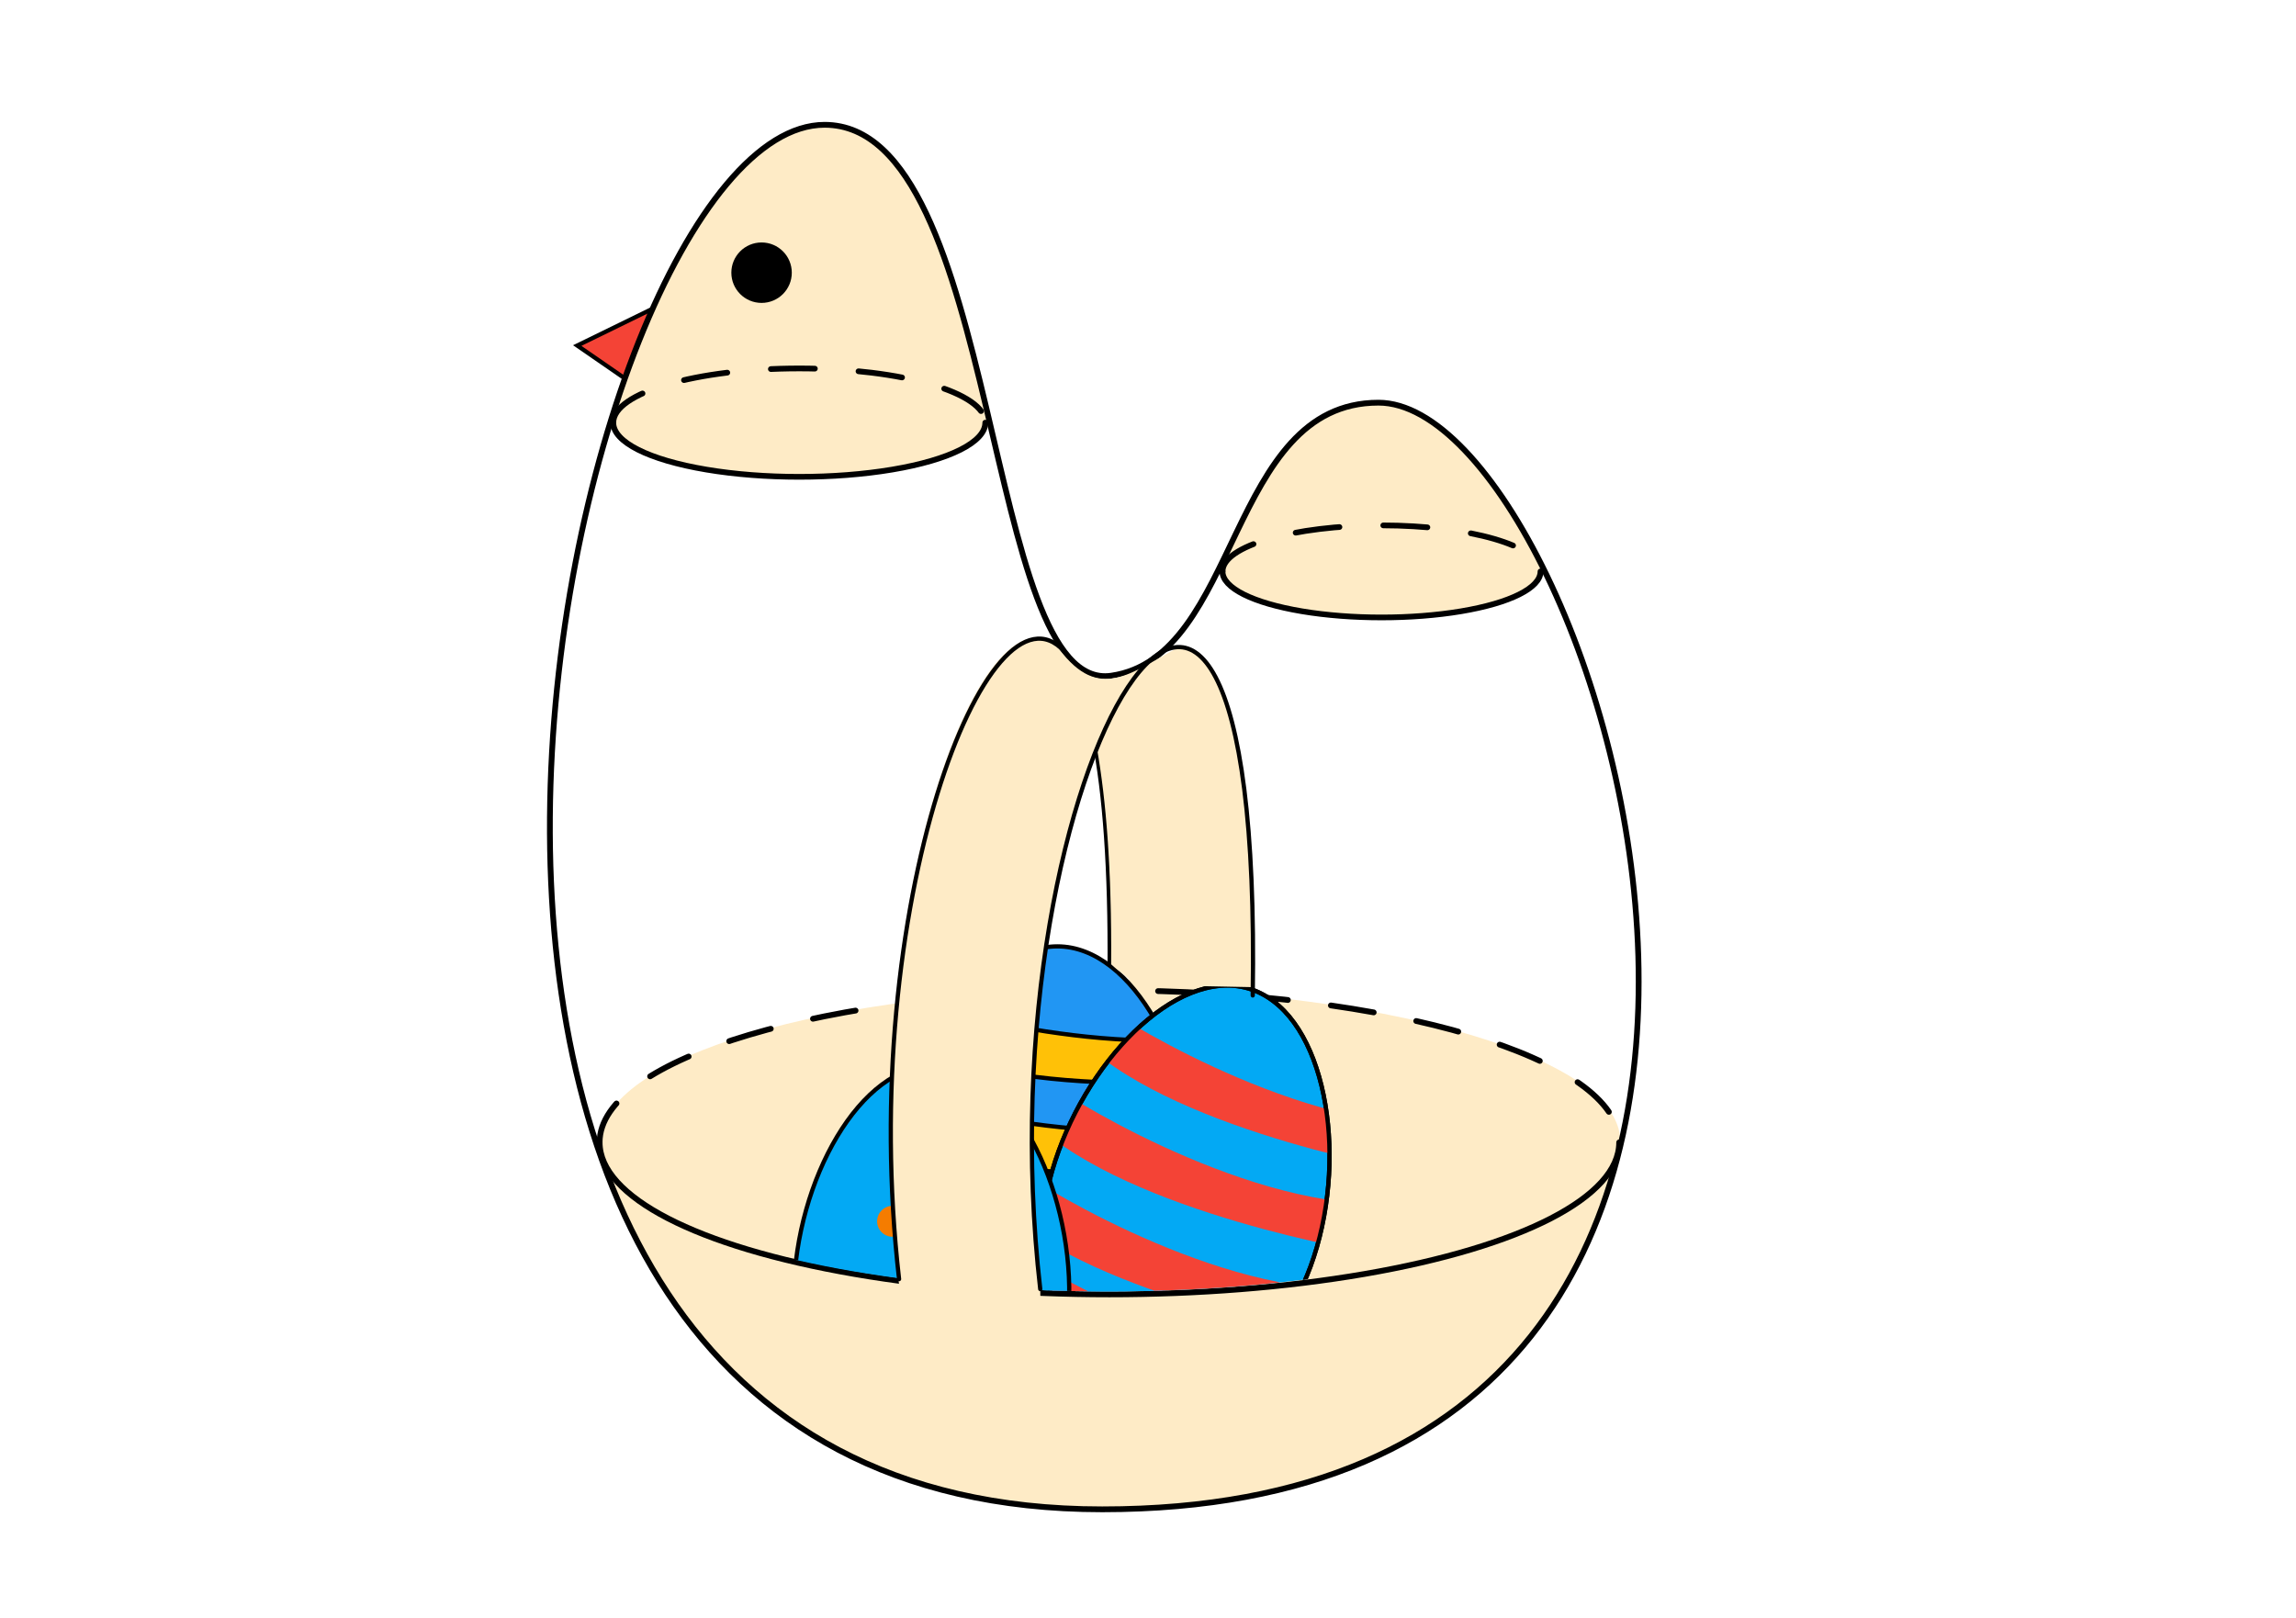
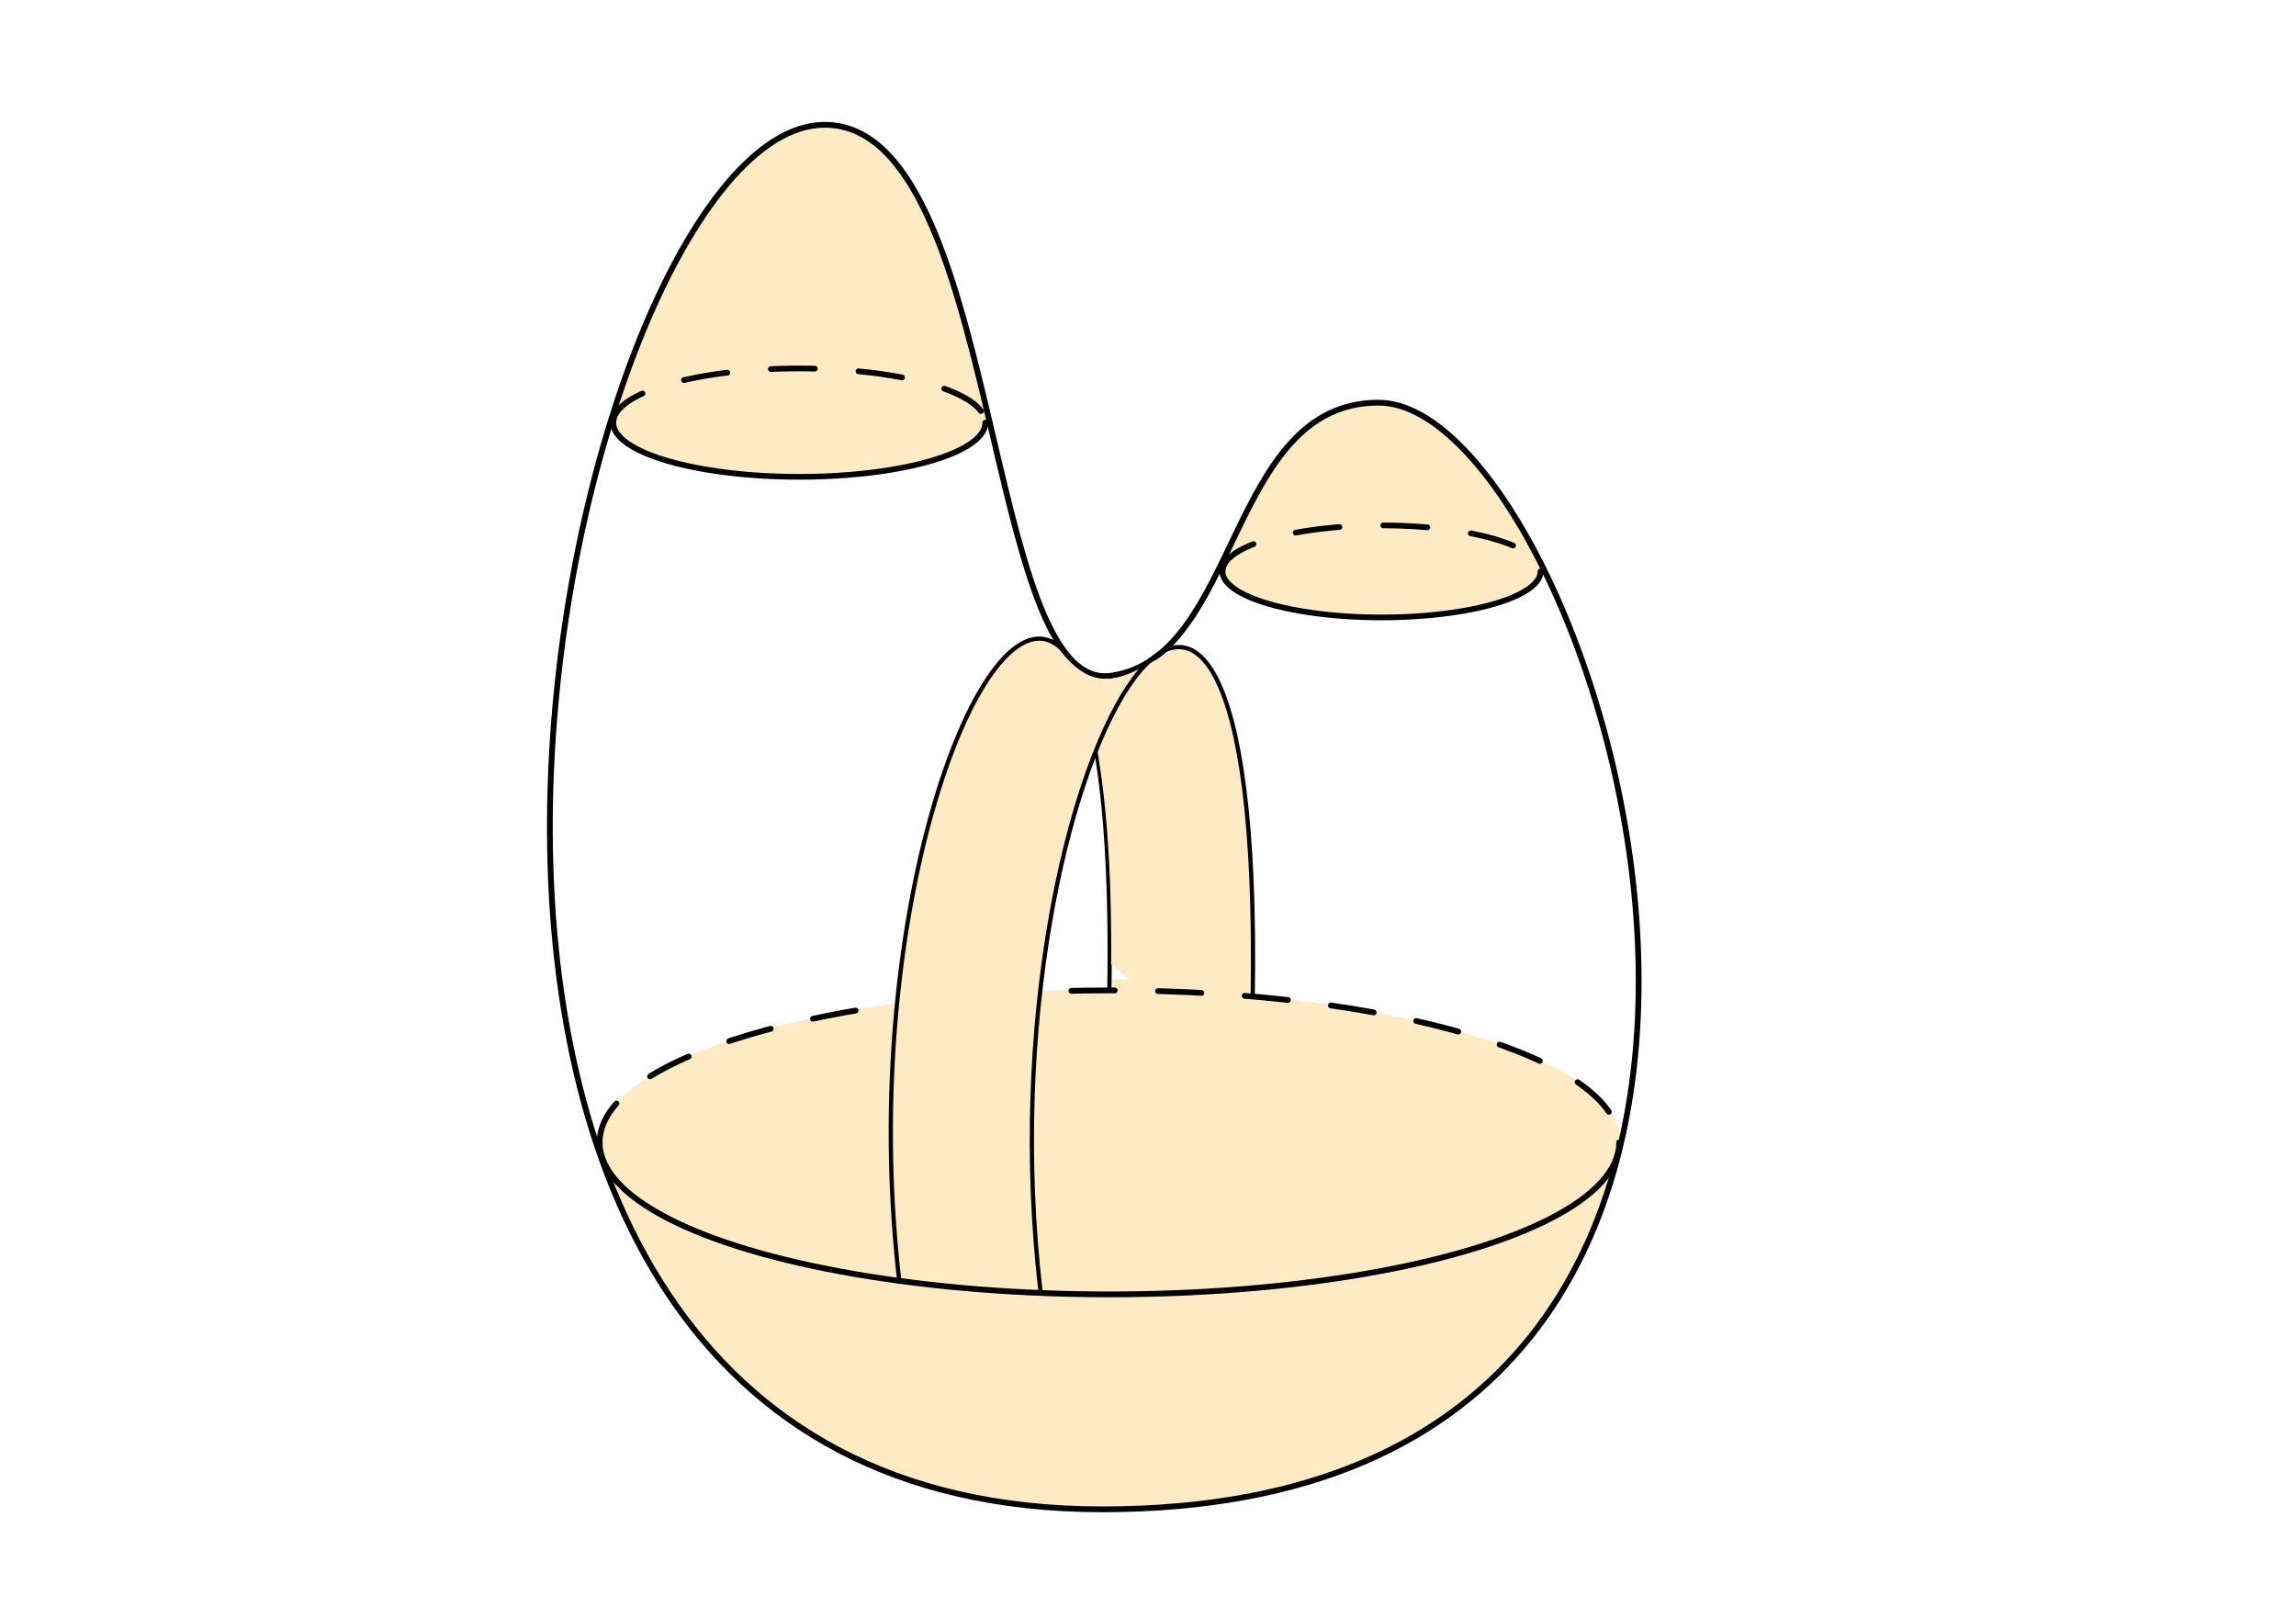
<svg xmlns="http://www.w3.org/2000/svg" width="75.958mm" height="53.507mm" viewBox="0 0 75.958 53.507" version="1.1" id="svg8">
  <defs id="defs2">
    <clipPath clipPathUnits="userSpaceOnUse" id="clipPath865">
      <path id="path867" d="m 141.019,215.155 c 0,3.674 -2.04,5.711 -4.557,5.711 -2.517,1e-5 -4.557,-2.037 -4.557,-5.711 0,-3.674 2.04,-7.593 4.557,-7.593 2.517,1e-5 4.557,3.919 4.557,7.593" style="color:#000000;overflow:visible;opacity:1;vector-effect:none;fill:#2196f3;fill-opacity:1;stroke:none;stroke-width:0.14;stroke-linecap:round;stroke-linejoin:miter;stroke-miterlimit:4;stroke-dasharray:none;stroke-dashoffset:0;stroke-opacity:1;marker-start:none;marker-end:none" />
    </clipPath>
    <clipPath clipPathUnits="userSpaceOnUse" id="clipPath989">
      <path style="color:#000000;overflow:visible;opacity:1;vector-effect:none;fill:none;fill-opacity:1;stroke:#000000;stroke-width:0.191;stroke-linecap:round;stroke-linejoin:miter;stroke-miterlimit:4;stroke-dasharray:none;stroke-dashoffset:0;stroke-opacity:1;marker-start:none;marker-end:none" d="m 204.915,213.95 a 16.865,5.029 0 0 1 -8.432,4.355 16.865,5.029 0 0 1 -16.865,0 16.865,5.029 0 0 1 -8.432,-4.355 l -0.366,-15.824 28.803,3.858 5.654,12.107 z" id="path991" />
    </clipPath>
  </defs>
  <g id="layer1" transform="translate(-67.91318,-198.9656)">
    <path style="color:#000000;overflow:visible;opacity:1;vector-effect:none;fill:none;fill-opacity:1;stroke:#000000;stroke-width:0.14;stroke-linecap:round;stroke-linejoin:miter;stroke-miterlimit:4;stroke-dasharray:none;stroke-dashoffset:0;stroke-opacity:1;marker-start:none;marker-end:none" d="m 104.174,223.792 c 0.324,1.842 0.496,4.437 0.441,7.909" id="path1035" />
-     <path style="color:#000000;overflow:visible;opacity:1;vector-effect:none;fill:#f44336;fill-opacity:1;stroke:#000000;stroke-width:0.14;stroke-linecap:round;stroke-linejoin:miter;stroke-miterlimit:4;stroke-dasharray:none;stroke-dashoffset:0;stroke-opacity:1;marker-start:none;marker-end:none" d="m 89.621,209.123 c -0.141,0.07 -2.611,1.276 -2.611,1.276 l 1.517,1.047" id="path833" />
+     <path style="color:#000000;overflow:visible;opacity:1;vector-effect:none;fill:#f44336;fill-opacity:1;stroke:#000000;stroke-width:0.14;stroke-linecap:round;stroke-linejoin:miter;stroke-miterlimit:4;stroke-dasharray:none;stroke-dashoffset:0;stroke-opacity:1;marker-start:none;marker-end:none" d="m 39.385,209.123 c -0.141,0.07 -2.611,1.276 -2.611,1.276 l 1.517,1.047" id="path833" />
    <g id="g860" transform="translate(-63.19408,-12.77186)">
      <path id="path827" d="m 95.007,249.305 c 20.393,0 12.093,-26.882 6.71,-26.882 -3.666,-6.9e-4 -3.355,6.179 -6.491,6.632 -3.136,0.454 -2.643,-13.382 -6.961,-13.382 -6.388,0 -13.65,33.632 6.743,33.632 z" style="color:#000000;overflow:visible;opacity:1;vector-effect:none;fill:#feebc6;fill-opacity:1;stroke:#000000;stroke-width:0.14;stroke-linecap:round;stroke-linejoin:miter;stroke-miterlimit:4;stroke-dasharray:none;stroke-dashoffset:0;stroke-opacity:1;marker-start:none;marker-end:none" />
      <path d="m 107.563,240.391 a 12.381,3.692 0 0 1 -6.191,3.197 12.381,3.692 0 0 1 -12.381,0 12.381,3.692 0 0 1 -6.191,-3.197" id="path837" style="color:#000000;overflow:visible;opacity:1;vector-effect:none;fill:none;fill-opacity:1;stroke:#000000;stroke-width:0.14;stroke-linecap:round;stroke-linejoin:miter;stroke-miterlimit:4;stroke-dasharray:none;stroke-dashoffset:0;stroke-opacity:1;marker-start:none;marker-end:none" />
      <path d="m 82.801,240.391 a 12.381,3.692 0 0 1 12.381,-3.692 12.381,3.692 0 0 1 12.381,3.692" style="color:#000000;overflow:visible;opacity:1;vector-effect:none;fill:none;fill-opacity:1;stroke:#000000;stroke-width:0.14;stroke-linecap:round;stroke-linejoin:miter;stroke-miterlimit:4;stroke-dasharray:1.053, 1.053;stroke-dashoffset:0;stroke-opacity:1;marker-start:none;marker-end:none" id="path839" />
    </g>
    <path id="path926" d="m 104.648,231.701 c -9.314,4e-5 -16.865,2.252 -16.865,5.029 l -0.069,0.144 c 2.309,6.846 7.383,11.997 16.696,11.997 10.62,0 15.523,-5.353 17.123,-11.965 l -0.021,-0.176 c 0.042,-2.271 -5.268,-4.185 -12.153,-4.832 -0.31,-0.029 0.242,-0.219 -0.056,-0.272 -1.186,-0.21 -3.18,-0.25 -4.517,-0.262 -0.175,-0.002 0.037,0.337 -0.139,0.337 z" style="color:#000000;overflow:visible;opacity:1;vector-effect:none;fill:#feebc6;fill-opacity:1;stroke:none;stroke-width:0.14;stroke-linecap:round;stroke-linejoin:miter;stroke-miterlimit:4;stroke-dasharray:none;stroke-dashoffset:0;stroke-opacity:1;marker-start:none;marker-end:none" />
-     <path d="m 121.48,236.764 a 16.865,5.029 0 0 1 -8.432,4.355 16.865,5.029 0 0 1 -16.865,0 16.865,5.029 0 0 1 -8.432,-4.355" id="path864" style="color:#000000;overflow:visible;opacity:1;vector-effect:none;fill:none;fill-opacity:1;stroke:#000000;stroke-width:0.191;stroke-linecap:round;stroke-linejoin:miter;stroke-miterlimit:4;stroke-dasharray:none;stroke-dashoffset:0;stroke-opacity:1;marker-start:none;marker-end:none" />
    <path d="m 87.75,236.764 a 16.865,5.029 0 0 1 16.865,-5.029 16.865,5.029 0 0 1 16.865,5.029" style="color:#000000;overflow:visible;opacity:1;vector-effect:none;fill:none;fill-opacity:1;stroke:#000000;stroke-width:0.191;stroke-linecap:round;stroke-linejoin:miter;stroke-miterlimit:4;stroke-dasharray:1.435, 1.435;stroke-dashoffset:0;stroke-opacity:1;marker-start:none;marker-end:none" id="path866" />
    <path id="path930" d="m 95.226,203.062 c -2.587,0 -5.278,4.049 -7.054,9.738 l 0.061,0.116 a 6.197,1.806 0 0 0 3.099,1.564 6.197,1.806 0 0 0 6.197,0 6.197,1.806 0 0 0 3.099,-1.564 l 0.033,-0.131 c -1.121,-4.753 -2.412,-9.723 -5.434,-9.723 z" style="color:#000000;overflow:visible;opacity:1;vector-effect:none;fill:#feebc6;fill-opacity:1;stroke:none;stroke-width:0.14;stroke-linecap:round;stroke-linejoin:miter;stroke-miterlimit:4;stroke-dasharray:none;stroke-dashoffset:0;stroke-opacity:1;marker-start:none;marker-end:none" />
    <path id="path936" d="m 113.55,212.255 c -2.897,-5.4e-4 -3.972,2.828 -5.197,5.327 l 0.036,0.256 a 5.262,1.523 0 0 0 2.631,1.319 5.262,1.523 0 0 0 5.262,0 5.262,1.523 0 0 0 2.631,-1.319 l 0.073,-0.133 c -1.634,-3.28 -3.652,-5.45 -5.436,-5.45 z" style="color:#000000;overflow:visible;opacity:1;vector-effect:none;fill:#feebc6;fill-opacity:1;stroke:none;stroke-width:0.14;stroke-linecap:round;stroke-linejoin:miter;stroke-miterlimit:4;stroke-dasharray:none;stroke-dashoffset:0;stroke-opacity:1;marker-start:none;marker-end:none" />
    <path id="path862" d="m 104.377,248.905 c 27.777,0 16.472,-36.616 9.14,-36.616 -4.994,-9.4e-4 -4.57,8.416 -8.842,9.034 -4.272,0.618 -3.601,-18.228 -9.482,-18.228 -8.701,0 -18.593,45.81 9.184,45.81 z" style="color:#000000;overflow:visible;opacity:1;vector-effect:none;fill:none;fill-opacity:1;stroke:#000000;stroke-width:0.191;stroke-linecap:round;stroke-linejoin:miter;stroke-miterlimit:4;stroke-dasharray:none;stroke-dashoffset:0;stroke-opacity:1;marker-start:none;marker-end:none" />
    <g style="stroke-width:2.772" transform="matrix(0.3649668,0,0,0.3565394,57.81184,124.0399)" id="g886">
      <path d="m 116.993,249.368 a 16.865,5.029 0 0 1 -8.432,4.355 16.865,5.029 0 0 1 -16.865,0 16.865,5.029 0 0 1 -8.432,-4.355" id="path882" style="color:#000000;overflow:visible;opacity:1;vector-effect:none;fill:none;fill-opacity:1;stroke:#000000;stroke-width:0.528;stroke-linecap:round;stroke-linejoin:miter;stroke-miterlimit:4;stroke-dasharray:none;stroke-dashoffset:0;stroke-opacity:1;marker-start:none;marker-end:none" />
      <path d="m 83.264,249.368 a 16.865,5.029 0 0 1 16.865,-5.029 16.865,5.029 0 0 1 16.865,5.029" style="color:#000000;overflow:visible;opacity:1;vector-effect:none;fill:none;fill-opacity:1;stroke:#000000;stroke-width:0.53;stroke-linecap:round;stroke-linejoin:miter;stroke-miterlimit:4;stroke-dasharray:3.977, 3.977;stroke-dashoffset:0;stroke-opacity:1;marker-start:none;marker-end:none" id="path884" />
    </g>
    <g id="g892" transform="matrix(0.3119847,0,0,0.3028523,82.37874,142.3502)" style="stroke-width:3.253">
      <path style="color:#000000;overflow:visible;opacity:1;vector-effect:none;fill:none;fill-opacity:1;stroke:#000000;stroke-width:0.62;stroke-linecap:round;stroke-linejoin:miter;stroke-miterlimit:4;stroke-dasharray:none;stroke-dashoffset:0;stroke-opacity:1;marker-start:none;marker-end:none" id="path888" d="m 116.993,249.368 a 16.865,5.029 0 0 1 -8.432,4.355 16.865,5.029 0 0 1 -16.865,0 16.865,5.029 0 0 1 -8.432,-4.355" />
      <path id="path890" style="color:#000000;overflow:visible;opacity:1;vector-effect:none;fill:none;fill-opacity:1;stroke:#000000;stroke-width:0.622;stroke-linecap:round;stroke-linejoin:miter;stroke-miterlimit:4;stroke-dasharray:4.668, 4.668;stroke-dashoffset:0;stroke-opacity:1;marker-start:none;marker-end:none" d="m 83.264,249.368 a 16.865,5.029 0 0 1 16.865,-5.029 16.865,5.029 0 0 1 16.865,5.029" />
    </g>
-     <circle id="path835" style="fill:#000000;stroke:none" cx="93.108" cy="207.988" r="1" />
-     <g id="g987" clip-path="url(#clipPath989)" transform="translate(-83.52153,22.71661)">
+     <circle id="path835" style="fill:#000000;stroke:none" cx="42.872" cy="207.988" r="1" />
+     <g id="g987" clip-path="url(#clipPath989)" transform="translate(-133.7568,22.71661)">
      <g transform="translate(49.95308)" id="g875" style="stroke:#000000">
        <path style="color:#000000;overflow:visible;opacity:1;vector-effect:none;fill:#2196f3;fill-opacity:1;stroke:#000000;stroke-width:0.14;stroke-linecap:round;stroke-linejoin:miter;stroke-miterlimit:4;stroke-dasharray:none;stroke-dashoffset:0;stroke-opacity:1;marker-start:none;marker-end:none" d="m 141.019,215.155 c 0,3.674 -2.04,5.711 -4.557,5.711 -2.517,1e-5 -4.557,-2.037 -4.557,-5.711 0,-3.674 2.04,-7.593 4.557,-7.593 2.517,1e-5 4.557,3.919 4.557,7.593" id="path840" />
        <g id="g861" clip-path="url(#clipPath865)" style="stroke:#000000">
          <path id="path847" d="m 131.926,209.395 c 0.188,0.165 7.032,2.187 11.642,0.8 l 1e-5,1.67 c 0,0 -7.879,0.941 -11.806,-1.058" style="color:#000000;overflow:visible;opacity:1;vector-effect:none;fill:#ffc107;fill-opacity:1;stroke:#000000;stroke-width:0.14;stroke-linecap:round;stroke-linejoin:miter;stroke-miterlimit:4;stroke-dasharray:none;stroke-dashoffset:0;stroke-opacity:1;marker-start:none;marker-end:none" />
          <path style="color:#000000;overflow:visible;opacity:1;vector-effect:none;fill:#ffc107;fill-opacity:1;stroke:#000000;stroke-width:0.14;stroke-linecap:round;stroke-linejoin:miter;stroke-miterlimit:4;stroke-dasharray:none;stroke-dashoffset:0;stroke-opacity:1;marker-start:none;marker-end:none" d="m 131.045,212.388 c 0.188,0.165 7.032,2.187 11.642,0.8 l 1e-5,1.67 c 0,0 -7.879,0.941 -11.806,-1.058" id="path849" />
          <path id="path851" d="m 130.779,215.398 c 0.188,0.165 7.032,2.187 11.642,0.8 l 1e-5,1.67 c 0,0 -7.879,0.941 -11.806,-1.058" style="color:#000000;overflow:visible;opacity:1;vector-effect:none;fill:#ffc107;fill-opacity:1;stroke:#000000;stroke-width:0.14;stroke-linecap:round;stroke-linejoin:miter;stroke-miterlimit:4;stroke-dasharray:none;stroke-dashoffset:0;stroke-opacity:1;marker-start:none;marker-end:none" />
          <path style="color:#000000;overflow:visible;opacity:1;vector-effect:none;fill:#ffc107;fill-opacity:1;stroke:#000000;stroke-width:0.14;stroke-linecap:round;stroke-linejoin:miter;stroke-miterlimit:4;stroke-dasharray:none;stroke-dashoffset:0;stroke-opacity:1;marker-start:none;marker-end:none" d="m 131.045,217.859 c 0.188,0.165 7.032,2.187 11.642,0.8 l 1e-5,1.67 c 0,0 -7.879,0.941 -11.806,-1.058" id="path853" />
        </g>
      </g>
      <path style="color:#000000;overflow:visible;opacity:1;vector-effect:none;fill:#03a9f4;fill-opacity:1;stroke:#000000;stroke-width:0.14;stroke-linecap:round;stroke-linejoin:miter;stroke-miterlimit:4;stroke-dasharray:none;stroke-dashoffset:0;stroke-opacity:1;marker-start:none;marker-end:none" d="m 195.001,217.511 c -1.019,3.53 -3.544,4.921 -5.962,4.224 -2.418,-0.698 -3.813,-3.221 -2.794,-6.751 1.019,-3.53 4.066,-6.729 6.484,-6.031 2.418,0.698 3.291,5.029 2.272,8.559" id="path877" />
      <g transform="rotate(16.10104,159.6822,407.1626)" id="g887" clip-path="url(#clipPath865)" style="fill:#f44336">
        <path id="path879" d="m 131.926,209.395 c 0.188,0.165 7.032,2.187 11.642,0.8 l 1e-5,1.67 c 0,0 -7.879,0.941 -11.806,-1.058" style="color:#000000;overflow:visible;opacity:1;vector-effect:none;fill:#f44336;fill-opacity:1;stroke:none;stroke-width:0.14;stroke-linecap:round;stroke-linejoin:miter;stroke-miterlimit:4;stroke-dasharray:none;stroke-dashoffset:0;stroke-opacity:1;marker-start:none;marker-end:none" />
        <path style="color:#000000;overflow:visible;opacity:1;vector-effect:none;fill:#f44336;fill-opacity:1;stroke:none;stroke-width:0.14;stroke-linecap:round;stroke-linejoin:miter;stroke-miterlimit:4;stroke-dasharray:none;stroke-dashoffset:0;stroke-opacity:1;marker-start:none;marker-end:none" d="m 131.045,212.388 c 0.188,0.165 7.032,2.187 11.642,0.8 l 1e-5,1.67 c 0,0 -7.879,0.941 -11.806,-1.058" id="path881" />
        <path id="path883" d="m 130.779,215.398 c 0.188,0.165 7.032,2.187 11.642,0.8 l 1e-5,1.67 c 0,0 -7.879,0.941 -11.806,-1.058" style="color:#000000;overflow:visible;opacity:1;vector-effect:none;fill:#f44336;fill-opacity:1;stroke:none;stroke-width:0.14;stroke-linecap:round;stroke-linejoin:miter;stroke-miterlimit:4;stroke-dasharray:none;stroke-dashoffset:0;stroke-opacity:1;marker-start:none;marker-end:none" />
        <path style="color:#000000;overflow:visible;opacity:1;vector-effect:none;fill:#f44336;fill-opacity:1;stroke:none;stroke-width:0.14;stroke-linecap:round;stroke-linejoin:miter;stroke-miterlimit:4;stroke-dasharray:none;stroke-dashoffset:0;stroke-opacity:1;marker-start:none;marker-end:none" d="m 131.045,217.859 c 0.188,0.165 7.032,2.187 11.642,0.8 l 1e-5,1.67 c 0,0 -7.879,0.941 -11.806,-1.058" id="path885" />
      </g>
      <path id="path1020" d="m 195.001,217.511 c -1.019,3.53 -3.544,4.921 -5.962,4.224 -2.418,-0.698 -3.813,-3.221 -2.794,-6.751 1.019,-3.53 4.066,-6.729 6.484,-6.031 2.418,0.698 3.291,5.029 2.272,8.559" style="color:#000000;overflow:visible;opacity:1;vector-effect:none;fill:none;fill-opacity:1;stroke:#000000;stroke-width:0.14;stroke-linecap:round;stroke-linejoin:miter;stroke-miterlimit:4;stroke-dasharray:none;stroke-dashoffset:0;stroke-opacity:1;marker-start:none;marker-end:none" />
      <g transform="translate(27.66886,2.860364)" id="g945">
        <path style="color:#000000;overflow:visible;opacity:1;vector-effect:none;fill:#03a9f4;fill-opacity:1;stroke:#000000;stroke-width:0.14;stroke-linecap:round;stroke-linejoin:miter;stroke-miterlimit:4;stroke-dasharray:none;stroke-dashoffset:0;stroke-opacity:1;marker-start:none;marker-end:none" d="m 159.138,216.316 c -0.071,3.673 -2.149,5.671 -4.666,5.623 -2.516,-0.048 -4.517,-2.125 -4.446,-5.798 0.071,-3.673 2.185,-7.552 4.702,-7.504 2.516,0.048 4.48,4.006 4.41,7.679" id="path891" />
        <circle r="0.512" cy="160.336" cx="206.569" style="fill:#f57c00;fill-opacity:1;stroke:none;stroke-width:0.512" id="path893" transform="rotate(16.10104)" />
        <circle r="0.512" cy="161.698" cx="209.603" style="fill:#f57c00;fill-opacity:1;stroke:none;stroke-width:0.512" id="path895" transform="rotate(16.10104)" />
        <circle r="0.512" cy="164.9" cx="208.342" style="fill:#f57c00;fill-opacity:1;stroke:none;stroke-width:0.512" id="path897" transform="rotate(16.10104)" />
        <circle r="0.512" cy="162.898" cx="206.575" style="fill:#f57c00;fill-opacity:1;stroke:none;stroke-width:0.512" id="path899" transform="rotate(16.10104)" />
        <circle r="0.512" cy="164.74" cx="211.55" style="fill:#f57c00;fill-opacity:1;stroke:none;stroke-width:0.512" id="path901" transform="rotate(16.10104)" />
        <circle r="0.512" cy="167.903" cx="209.541" style="fill:#f57c00;fill-opacity:1;stroke:none;stroke-width:0.512" id="path903" transform="rotate(16.10104)" />
        <circle r="0.512" cy="166.963" cx="206.102" style="fill:#f57c00;fill-opacity:1;stroke:none;stroke-width:0.512" id="path905" transform="rotate(16.10104)" />
      </g>
    </g>
    <path style="color:#000000;overflow:visible;opacity:1;vector-effect:none;fill:#feebc6;fill-opacity:1;stroke:none;stroke-width:0.14;stroke-linecap:round;stroke-linejoin:miter;stroke-miterlimit:4;stroke-dasharray:none;stroke-dashoffset:0;stroke-opacity:1;marker-start:none;marker-end:none" d="m 102.138,220.069 c -2.494,0.143 -5.771,10.142 -4.514,21.15 l 0.304,2.247 4.411,-0.481 -0.011,-1.437 c -0.822,-7.202 0.297,-13.969 1.867,-17.83 l 0.007,-0.002 c 0.305,1.724 0.493,4.014 0.471,7.154 0.372,0.348 0.461,0.324 0.758,0.68 l 3.873,0.076 c 0.132,-8.308 -0.989,-11.257 -2.427,-11.229 -1.583,0.843 -2.588,1.8 -3.924,0.049 -0.043,-0.056 -0.135,-0.098 -0.182,-0.157 -0.083,-0.106 -0.303,-0.117 -0.423,-0.205 -0.07,-0.012 -0.14,-0.018 -0.211,-0.015 z" id="path1051" />
    <path id="path1047" d="m 102.327,241.617 c -1.989,-17.428 7.39,-32.456 7.03,-9.715" style="color:#000000;overflow:visible;opacity:1;vector-effect:none;fill:none;fill-opacity:1;stroke:#000000;stroke-width:0.14;stroke-linecap:round;stroke-linejoin:miter;stroke-miterlimit:4;stroke-dasharray:none;stroke-dashoffset:0;stroke-opacity:1;marker-start:none;marker-end:none" />
    <path style="color:#000000;overflow:visible;opacity:1;vector-effect:none;fill:none;fill-opacity:1;stroke:#000000;stroke-width:0.14;stroke-linecap:round;stroke-linejoin:miter;stroke-miterlimit:4;stroke-dasharray:none;stroke-dashoffset:0;stroke-opacity:1;marker-start:none;marker-end:none" d="m 97.657,241.288 c -1.412,-12.372 2.969,-23.512 5.462,-20.773" id="path1010" />
+     <path d="m 121.48,236.764 a 16.865,5.029 0 0 1 -8.432,4.355 16.865,5.029 0 0 1 -16.865,0 16.865,5.029 0 0 1 -8.432,-4.355" id="path864" style="color:#000000;overflow:visible;opacity:1;vector-effect:none;fill:none;fill-opacity:1;stroke:#000000;stroke-width:0.191;stroke-linecap:round;stroke-linejoin:miter;stroke-miterlimit:4;stroke-dasharray:none;stroke-dashoffset:0;stroke-opacity:1;marker-start:none;marker-end:none" />
  </g>
</svg>
